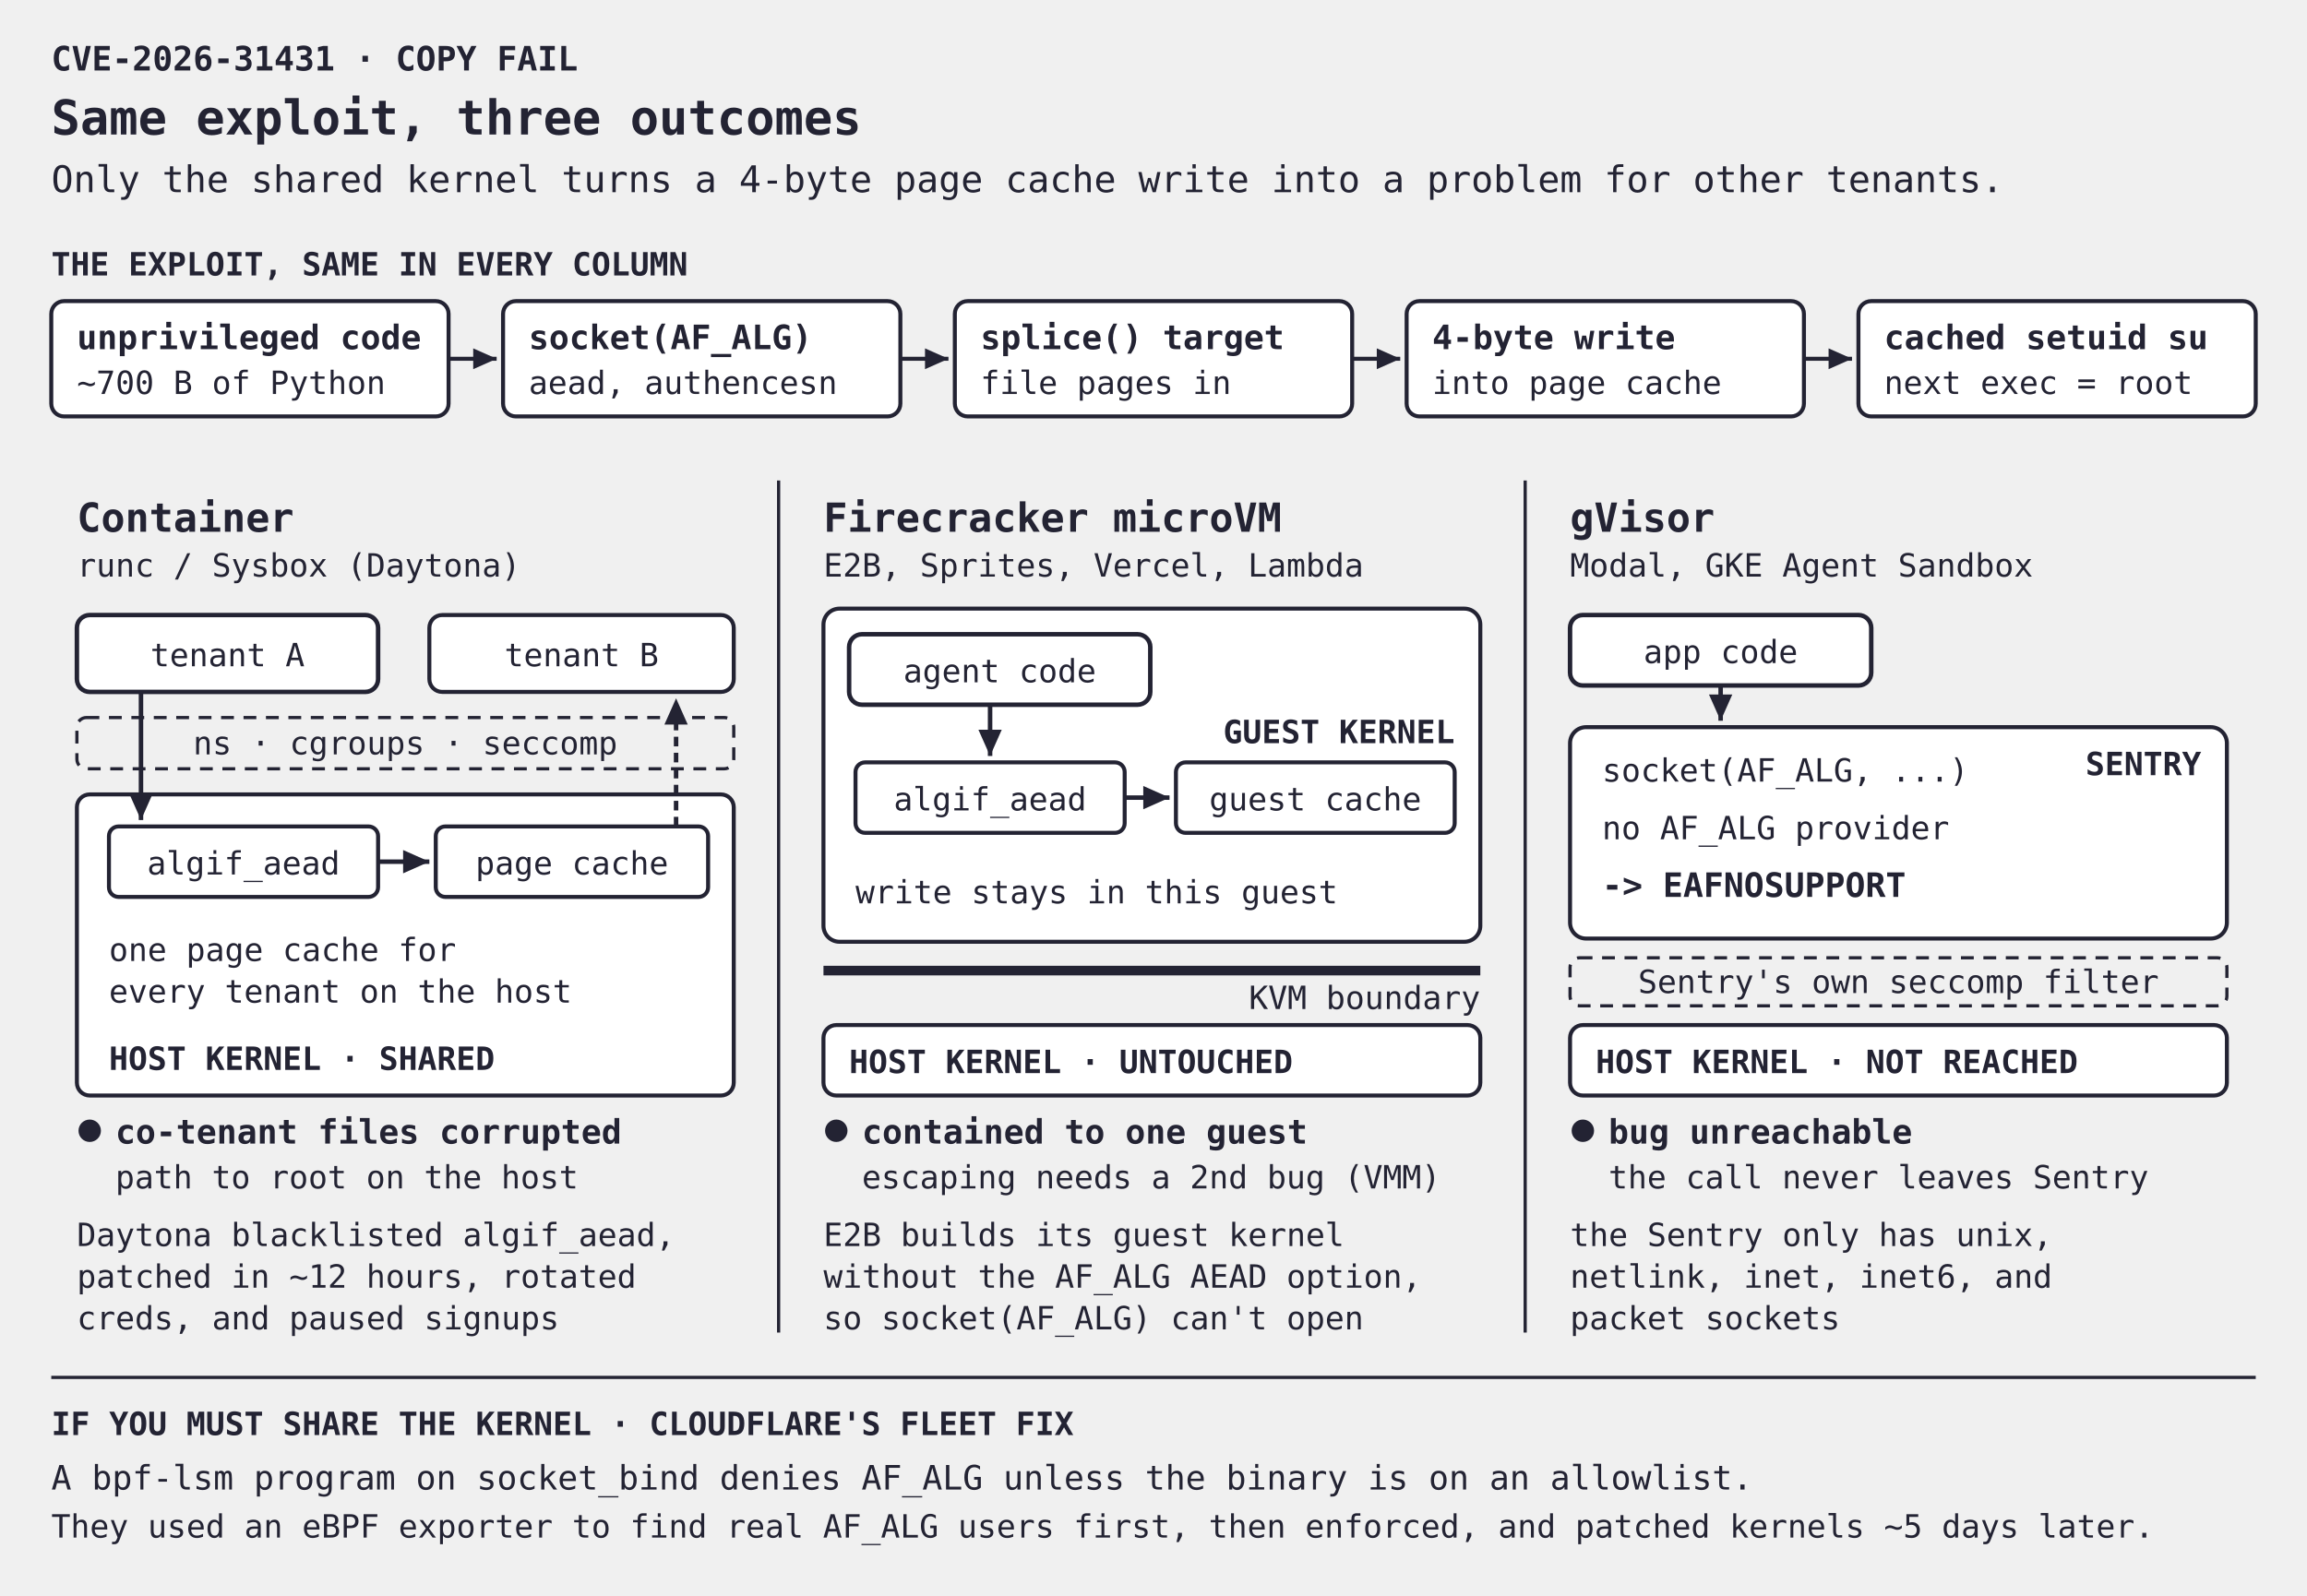
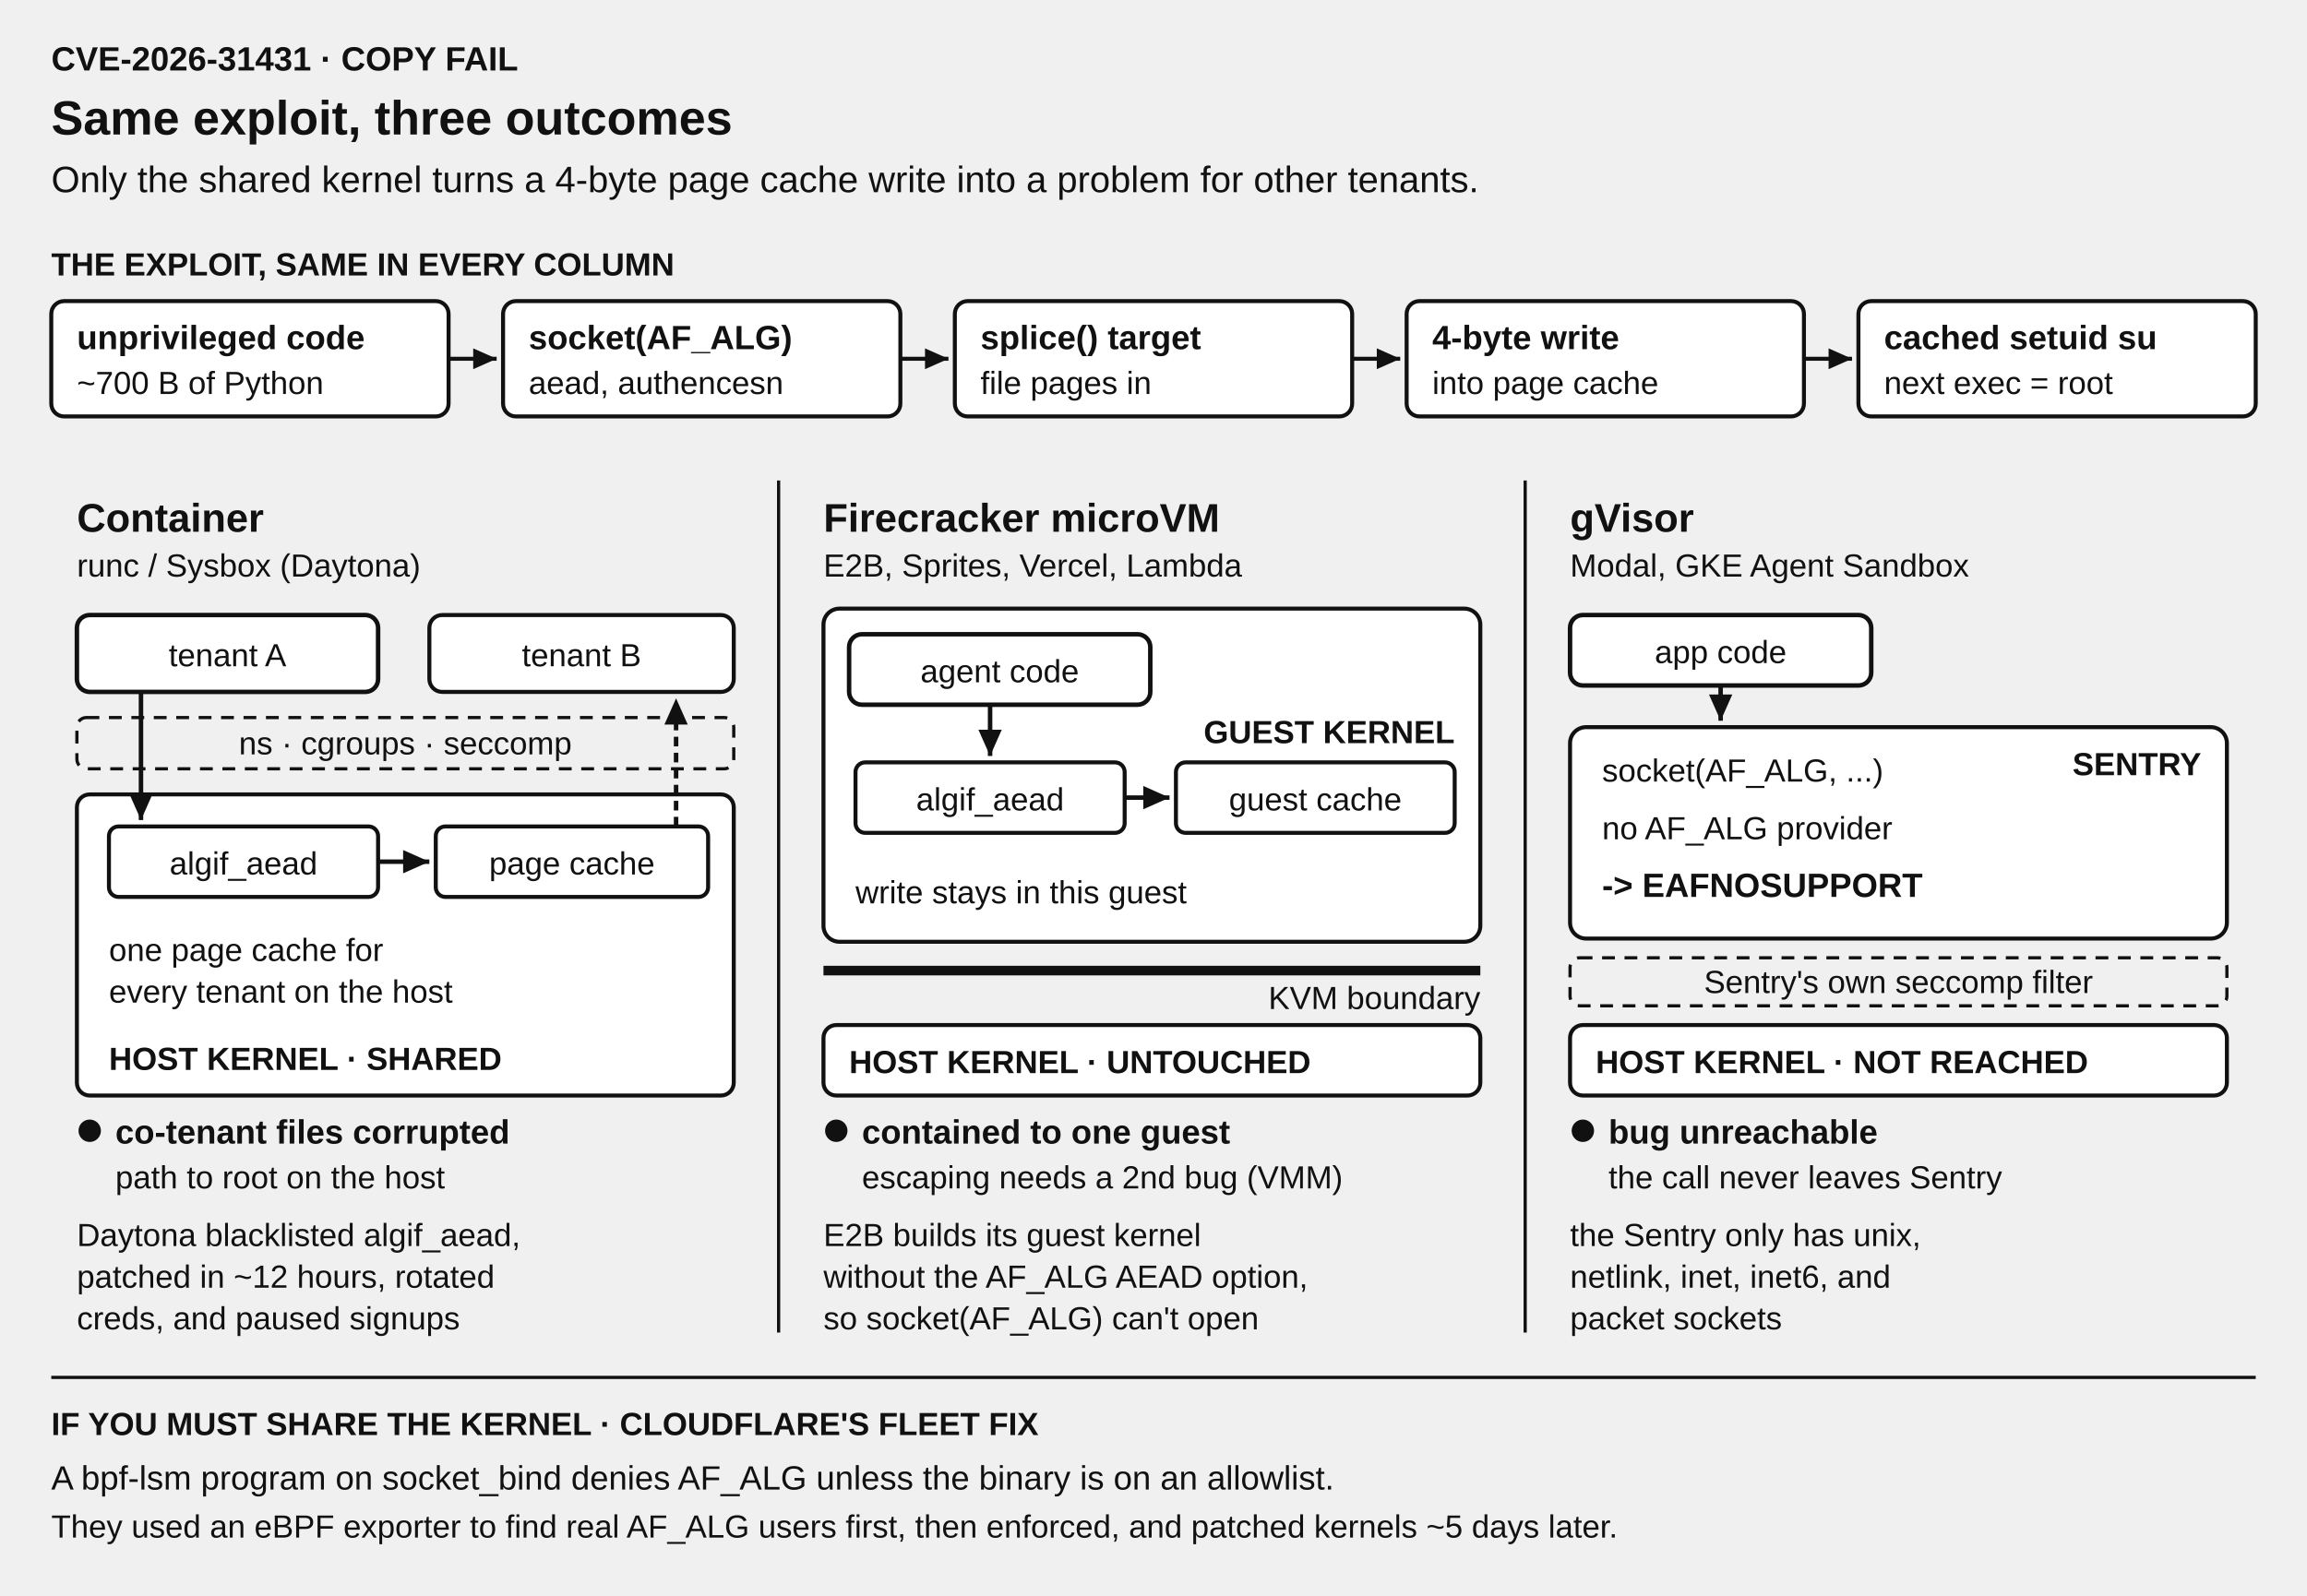
- <svg xmlns="http://www.w3.org/2000/svg" viewBox="0 0 720 498" role="img" aria-labelledby="title desc" font-family="'Roboto Mono', ui-monospace, SFMono-Regular, Menlo, Consolas, 'DejaVu Sans Mono', monospace">
+ <svg xmlns="http://www.w3.org/2000/svg" viewBox="0 0 720 498" role="img" aria-labelledby="title desc" font-family="'Public Sans', 'Helvetica Neue', Arial, sans-serif">
  <defs>
    <marker id="a" viewBox="0 0 10 10" refX="9" refY="5" markerWidth="6.5" markerHeight="6.5" orient="auto-start-reverse">
-       <path d="M0,1 L9,5 L0,9 z" fill="#232333" />
+       <path d="M0,1 L9,5 L0,9 z" fill="#111111" />
    </marker>
    <marker id="ar" viewBox="0 0 10 10" refX="9" refY="5" markerWidth="6.5" markerHeight="6.5" orient="auto-start-reverse">
-       <path d="M0,1 L9,5 L0,9 z" fill="#232333" />
+       <path d="M0,1 L9,5 L0,9 z" fill="#111111" />
    </marker>
  </defs>
  <style>
-     text { fill: #232333; font-size: 10px; }
-     .k { font-size: 10.5px; font-weight: 600; fill: #232333; }
+     text { fill: #111111; font-size: 10px; }
+     .k { font-size: 10.5px; font-weight: 600; fill: #111111; }
    .t { font-size: 15px; font-weight: 700; }
-     .c { font-size: 11.5px; fill: #232333; }
-     .lane { font-size: 10px; font-weight: 600; fill: #232333; }
-     .m { fill: #232333; }
+     .c { font-size: 11.5px; fill: #111111; }
+     .lane { font-size: 10px; font-weight: 600; fill: #111111; }
+     .m { fill: #111111; }
    .h { font-size: 12.5px; font-weight: 700; }
    .e1 { font-size: 10.5px; font-weight: 600; }
    .b { font-weight: 700; font-size: 10.5px; }
-     .red { fill: #232333; }
-     .box { fill: #ffffff; stroke: #232333; stroke-width: 1.25; }
-     .atk { fill: #ffffff; stroke: #232333; stroke-width: 1.4; }
-     .usr { fill: #ffffff; stroke: #232333; stroke-width: 1.25; }
-     .kern { fill: #ffffff; stroke: #232333; stroke-width: 1.25; }
-     .hot { fill: #ffffff; stroke: #232333; stroke-width: 1.25; }
-     .rbox { fill: #ffffff; stroke: #232333; stroke-width: 1.25; }
-     .guest { fill: #ffffff; stroke: #232333; stroke-width: 1.25; }
-     .sentry { fill: #ffffff; stroke: #232333; stroke-width: 1.25; }
+     .red { fill: #111111; }
+     .box { fill: #ffffff; stroke: #111111; stroke-width: 1.25; }
+     .atk { fill: #ffffff; stroke: #111111; stroke-width: 1.4; }
+     .usr { fill: #ffffff; stroke: #111111; stroke-width: 1.25; }
+     .kern { fill: #ffffff; stroke: #111111; stroke-width: 1.25; }
+     .hot { fill: #ffffff; stroke: #111111; stroke-width: 1.25; }
+     .rbox { fill: #ffffff; stroke: #111111; stroke-width: 1.25; }
+     .guest { fill: #ffffff; stroke: #111111; stroke-width: 1.25; }
+     .sentry { fill: #ffffff; stroke: #111111; stroke-width: 1.25; }
    .ctr { text-anchor: middle; }
-     .ra { stroke: #232333; stroke-width: 1.4; fill: none; }
+     .ra { stroke: #111111; stroke-width: 1.4; fill: none; }
  </style>
  <text class="k" x="16" y="22">CVE-2026-31431 · COPY FAIL</text>
  <text class="t" x="16" y="42">Same exploit, three outcomes</text>
  <text class="c" x="16" y="60">Only the shared kernel turns a 4-byte page cache write into a problem for other tenants.</text>
  <text class="lane" x="16" y="86">THE EXPLOIT, SAME IN EVERY COLUMN</text>
  <g>
    <rect class="box" x="16" y="94" width="124" height="36" rx="4" />
    <text class="e1" x="24" y="109">unprivileged code</text>
    <text class="m" x="24" y="123">~700 B of Python</text>
    <rect class="box" x="157" y="94" width="124" height="36" rx="4" />
    <text class="e1" x="165" y="109">socket(AF_ALG)</text>
    <text class="m" x="165" y="123">aead, authencesn</text>
    <rect class="box" x="298" y="94" width="124" height="36" rx="4" />
    <text class="e1" x="306" y="109">splice() target</text>
    <text class="m" x="306" y="123">file pages in</text>
    <rect class="box" x="439" y="94" width="124" height="36" rx="4" />
    <text class="e1" x="447" y="109">4-byte write</text>
    <text class="m" x="447" y="123">into page cache</text>
    <rect class="hot" x="580" y="94" width="124" height="36" rx="4" />
    <text class="e1" x="588" y="109">cached setuid su</text>
    <text class="m" x="588" y="123">next exec = root</text>
  </g>
-   <g stroke="#232333" stroke-width="1.25" marker-end="url(#a)">
+   <g stroke="#111111" stroke-width="1.25" marker-end="url(#a)">
    <line x1="140" y1="112" x2="155" y2="112" />
    <line x1="281" y1="112" x2="296" y2="112" />
    <line x1="422" y1="112" x2="437" y2="112" />
    <line x1="563" y1="112" x2="578" y2="112" />
  </g>
-   <g stroke="#232333" stroke-width="1">
+   <g stroke="#111111" stroke-width="1">
    <line x1="243" y1="150" x2="243" y2="416" />
    <line x1="476" y1="150" x2="476" y2="416" />
  </g>
  <text class="h" x="24" y="166">Container</text>
  <text class="m" x="24" y="180">runc / Sysbox (Daytona)</text>
  <rect class="atk" x="24" y="192" width="94" height="24" rx="4" />
  <text class="ctr" x="71" y="208">tenant A</text>
  <rect class="usr" x="134" y="192" width="95" height="24" rx="4" />
  <text class="ctr" x="181.5" y="208">tenant B</text>
-   <rect x="24" y="224" width="205" height="16" rx="3" fill="none" stroke="#232333" stroke-width="1" stroke-dasharray="4 3" />
+   <rect x="24" y="224" width="205" height="16" rx="3" fill="none" stroke="#111111" stroke-width="1" stroke-dasharray="4 3" />
  <text class="m ctr" x="126.5" y="235.5">ns · cgroups · seccomp</text>
  <rect class="kern" x="24" y="248" width="205" height="94" rx="4" />
  <rect class="rbox" x="34" y="258" width="84" height="22" rx="3" />
  <text class="ctr" x="76" y="273">algif_aead</text>
  <rect class="hot" x="136" y="258" width="85" height="22" rx="3" />
  <text class="ctr" x="178.5" y="273">page cache</text>
  <line class="ra" x1="44" y1="216" x2="44" y2="256" marker-end="url(#ar)" />
  <line class="ra" x1="118" y1="269" x2="134" y2="269" marker-end="url(#ar)" />
  <line class="ra" x1="211" y1="258" x2="211" y2="218" marker-end="url(#ar)" stroke-dasharray="3 2" />
  <text class="m" x="34" y="300">one page cache for</text>
  <text class="m" x="34" y="313">every tenant on the host</text>
  <text class="lane" x="34" y="334">HOST KERNEL · SHARED</text>
-   <circle cx="28" cy="353" r="3.5" fill="#232333" />
+   <circle cx="28" cy="353" r="3.5" fill="#111111" />
  <text class="b red" x="36" y="357">co-tenant files corrupted</text>
  <text class="red" x="36" y="371">path to root on the host</text>
  <text class="m" x="24" y="389">Daytona blacklisted algif_aead,</text>
  <text class="m" x="24" y="402">patched in ~12 hours, rotated</text>
  <text class="m" x="24" y="415">creds, and paused signups</text>
  <text class="h" x="257" y="166">Firecracker microVM</text>
  <text class="m" x="257" y="180">E2B, Sprites, Vercel, Lambda</text>
  <rect class="guest" x="257" y="190" width="205" height="104" rx="5" />
  <rect class="atk" x="265" y="198" width="94" height="22" rx="4" />
  <text class="ctr" x="312" y="213">agent code</text>
  <rect class="rbox" x="267" y="238" width="84" height="22" rx="3" />
  <text class="ctr" x="309" y="253">algif_aead</text>
  <rect class="hot" x="367" y="238" width="87" height="22" rx="3" />
  <text class="ctr" x="410.5" y="253">guest cache</text>
-   <text class="lane" x="454" y="232" text-anchor="end" style="fill: #232333">GUEST KERNEL</text>
+   <text class="lane" x="454" y="232" text-anchor="end" style="fill: #111111">GUEST KERNEL</text>
  <line class="ra" x1="309" y1="220" x2="309" y2="236" marker-end="url(#ar)" />
  <line class="ra" x1="351" y1="249" x2="365" y2="249" marker-end="url(#ar)" />
  <text class="m" x="267" y="282">write stays in this guest</text>
-   <line x1="257" y1="303" x2="462" y2="303" stroke="#232333" stroke-width="3" />
+   <line x1="257" y1="303" x2="462" y2="303" stroke="#111111" stroke-width="3" />
  <text class="m" x="462" y="315" text-anchor="end">KVM boundary</text>
  <rect class="kern" x="257" y="320" width="205" height="22" rx="4" />
  <text class="lane" x="265" y="335">HOST KERNEL · UNTOUCHED</text>
-   <circle cx="261" cy="353" r="3.5" fill="#232333" />
+   <circle cx="261" cy="353" r="3.5" fill="#111111" />
  <text class="b" x="269" y="357">contained to one guest</text>
  <text class="m" x="269" y="371">escaping needs a 2nd bug (VMM)</text>
  <text class="m" x="257" y="389">E2B builds its guest kernel</text>
  <text class="m" x="257" y="402">without the AF_ALG AEAD option,</text>
  <text class="m" x="257" y="415">so socket(AF_ALG) can't open</text>
  <text class="h" x="490" y="166">gVisor</text>
  <text class="m" x="490" y="180">Modal, GKE Agent Sandbox</text>
  <rect class="atk" x="490" y="192" width="94" height="22" rx="4" />
  <text class="ctr" x="537" y="207">app code</text>
-   <line x1="537" y1="214" x2="537" y2="225" stroke="#232333" stroke-width="1.4" marker-end="url(#ar)" />
+   <line x1="537" y1="214" x2="537" y2="225" stroke="#111111" stroke-width="1.4" marker-end="url(#ar)" />
  <rect class="sentry" x="490" y="227" width="205" height="66" rx="5" />
-   <text class="lane" x="687" y="242" text-anchor="end" style="fill: #232333">SENTRY</text>
+   <text class="lane" x="687" y="242" text-anchor="end" style="fill: #111111">SENTRY</text>
  <text x="500" y="244">socket(AF_ALG, ...)</text>
  <text x="500" y="262">no AF_ALG provider</text>
  <text class="b" x="500" y="280">-&gt; EAFNOSUPPORT</text>
-   <rect x="490" y="299" width="205" height="15" rx="3" fill="none" stroke="#232333" stroke-width="1" stroke-dasharray="4 3" />
+   <rect x="490" y="299" width="205" height="15" rx="3" fill="none" stroke="#111111" stroke-width="1" stroke-dasharray="4 3" />
  <text class="m ctr" x="592.5" y="310">Sentry's own seccomp filter</text>
  <rect class="kern" x="490" y="320" width="205" height="22" rx="4" />
  <text class="lane" x="498" y="335">HOST KERNEL · NOT REACHED</text>
-   <circle cx="494" cy="353" r="3.5" fill="#232333" />
+   <circle cx="494" cy="353" r="3.5" fill="#111111" />
  <text class="b" x="502" y="357">bug unreachable</text>
  <text class="m" x="502" y="371">the call never leaves Sentry</text>
  <text class="m" x="490" y="389">the Sentry only has unix,</text>
  <text class="m" x="490" y="402">netlink, inet, inet6, and</text>
  <text class="m" x="490" y="415">packet sockets</text>
-   <line x1="16" y1="430" x2="704" y2="430" stroke="#232333" stroke-width="1" />
+   <line x1="16" y1="430" x2="704" y2="430" stroke="#111111" stroke-width="1" />
  <text class="lane" x="16" y="448">IF YOU MUST SHARE THE KERNEL · CLOUDFLARE'S FLEET FIX</text>
  <text x="16" y="465" style="font-size:10.5px">A bpf-lsm program on socket_bind denies AF_ALG unless the binary is on an allowlist.</text>
  <text class="m" x="16" y="480">They used an eBPF exporter to find real AF_ALG users first, then enforced, and patched kernels ~5 days later.</text>
</svg>
